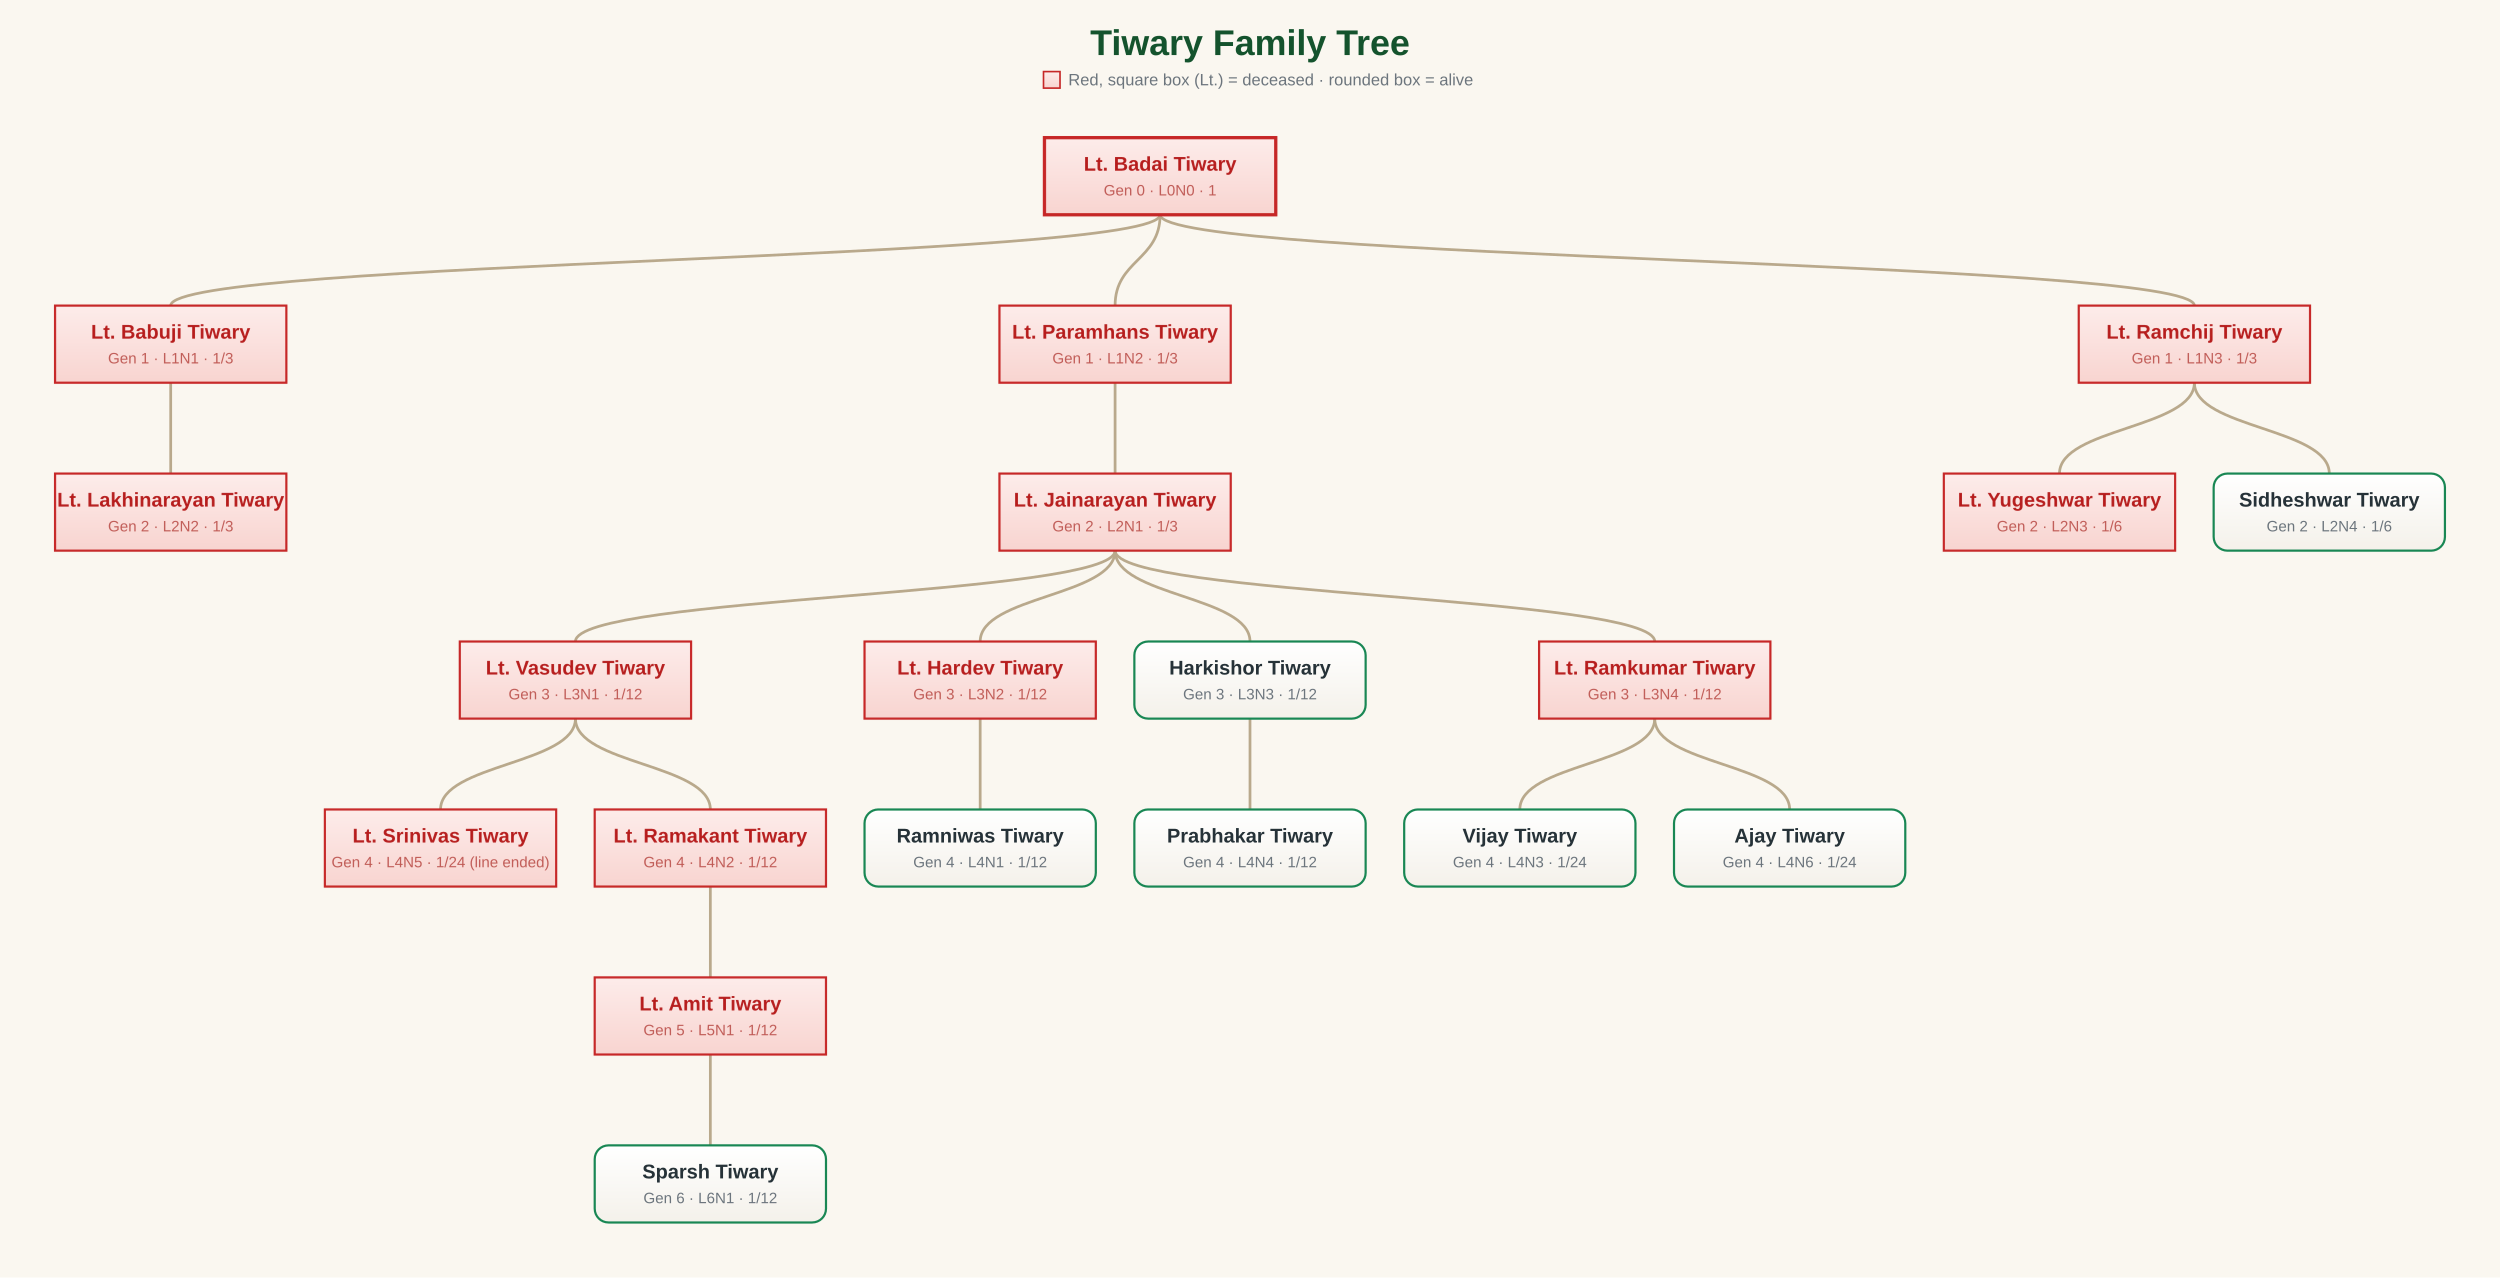
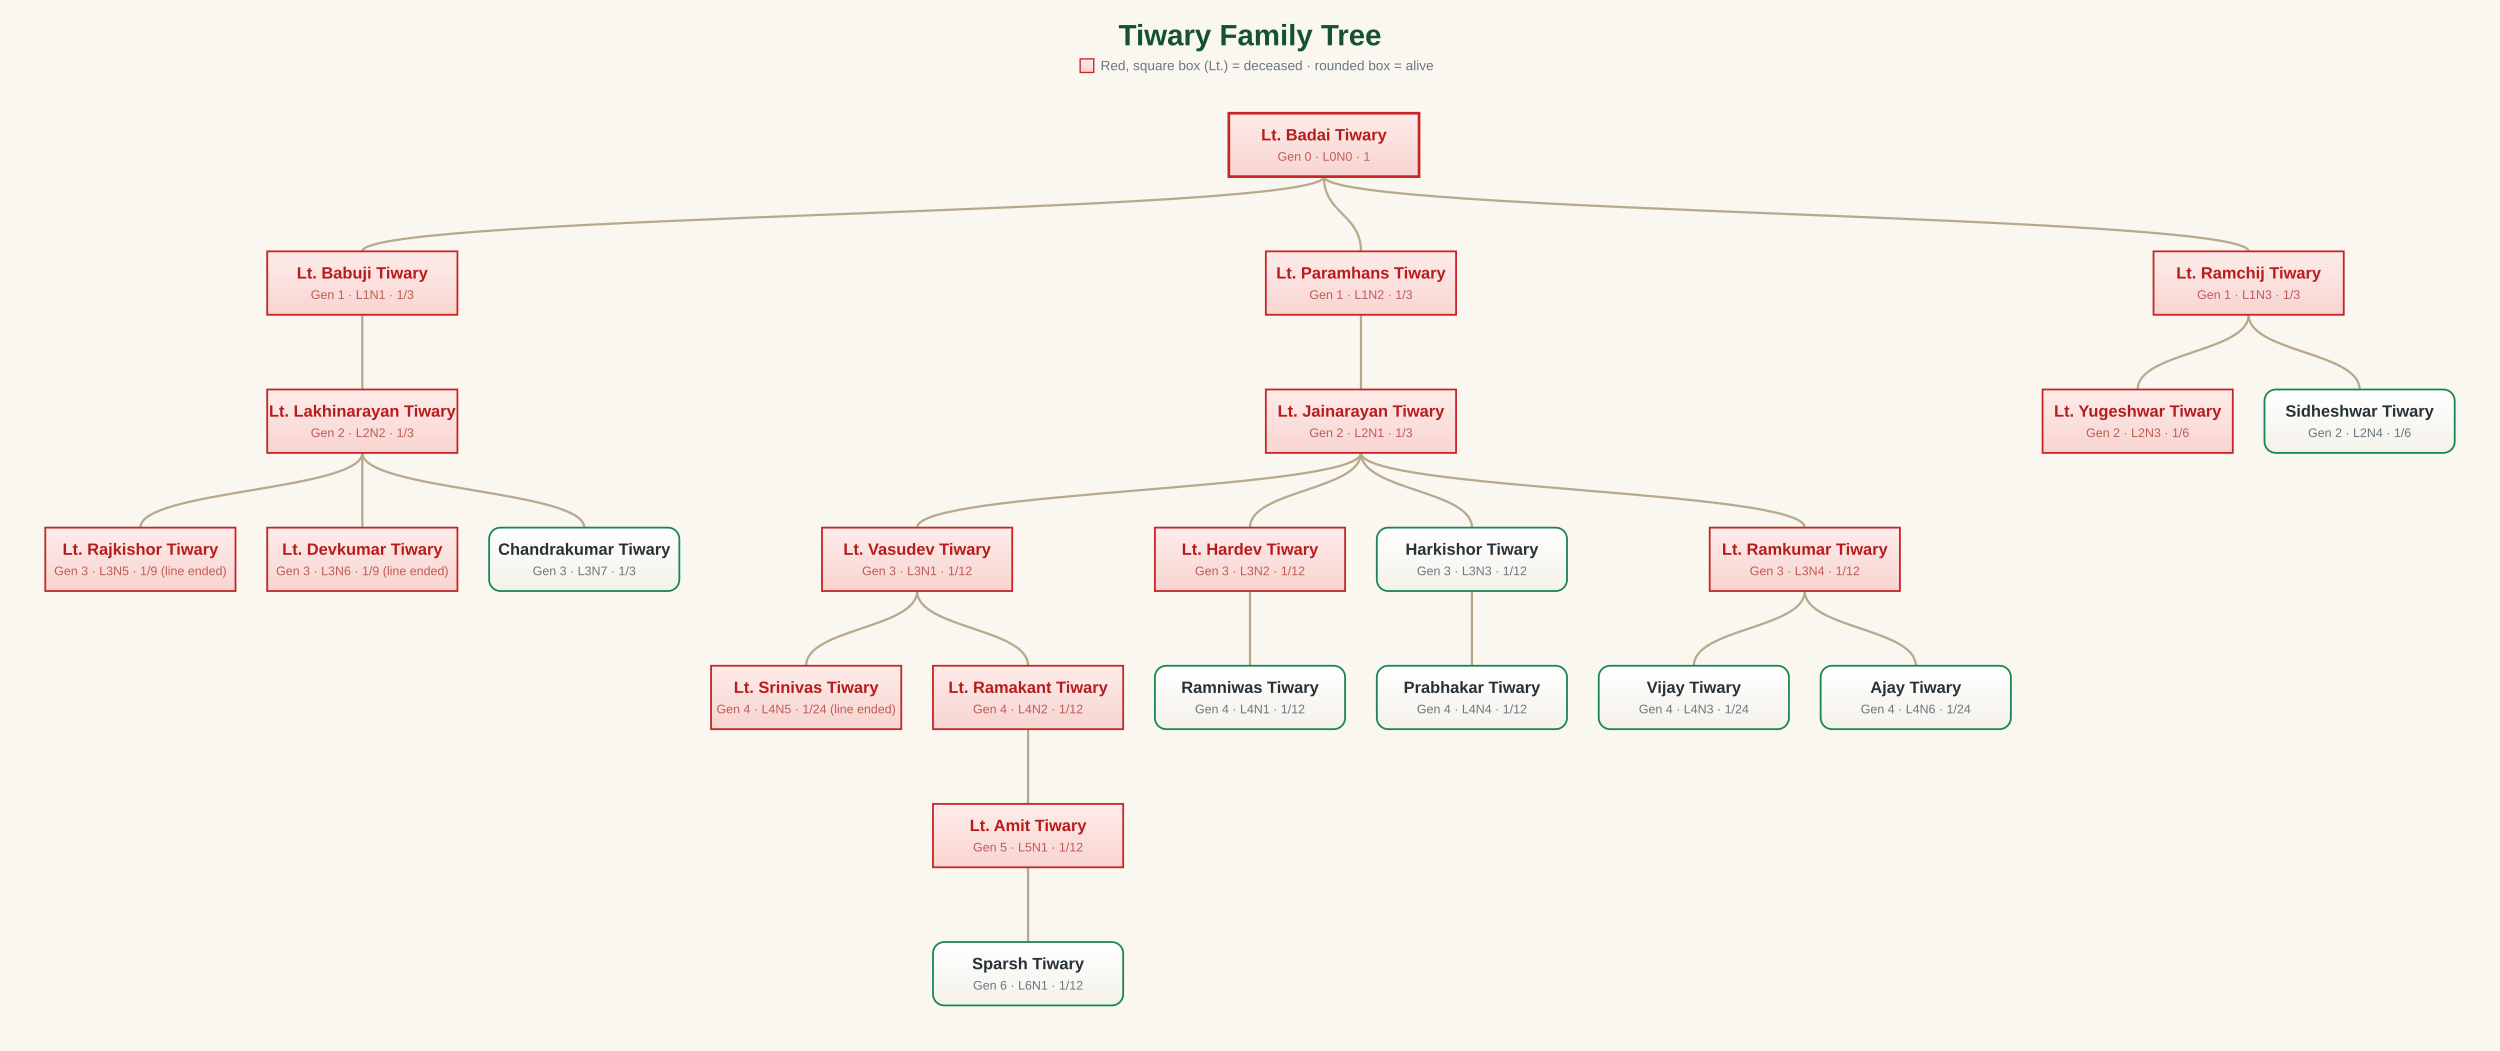
- <svg xmlns="http://www.w3.org/2000/svg" width="1816" height="928" viewBox="0 0 1816 928" font-family="'Segoe UI', Arial, sans-serif">
+ <svg xmlns="http://www.w3.org/2000/svg" width="2208" height="928" viewBox="0 0 2208 928" font-family="'Segoe UI', Arial, sans-serif">
  <defs>
    <linearGradient id="nodeFill" x1="0" y1="0" x2="0" y2="1">
      <stop offset="0%" stop-color="#ffffff" />
      <stop offset="100%" stop-color="#f4f1ea" />
    </linearGradient>
    <linearGradient id="rootFill" x1="0" y1="0" x2="0" y2="1">
      <stop offset="0%" stop-color="#198754" />
      <stop offset="100%" stop-color="#14532d" />
    </linearGradient>
    <linearGradient id="deceasedFill" x1="0" y1="0" x2="0" y2="1">
      <stop offset="0%" stop-color="#fdecea" />
      <stop offset="100%" stop-color="#f8d4d0" />
    </linearGradient>
    <filter id="deceasedBlur" x="-5%" y="-5%" width="110%" height="110%">
      <feGaussianBlur stdDeviation="0.45" />
    </filter>
  </defs>
-   <rect x="0" y="0" width="1816" height="928" fill="#faf7f0" />
-   <text x="908" y="40" text-anchor="middle" font-size="26" font-weight="700" fill="#14532d">Tiwary Family Tree</text>
-   <rect x="758" y="52" width="12" height="12" fill="url(#deceasedFill)" stroke="#c62828" stroke-width="1.2" />
-   <text x="776" y="62" font-size="12" fill="#6c757d">Red, square box (Lt.) = deceased · rounded box = alive</text>
-   <path d="M 842.7 156.0 C 842.7 189.0, 124.0 189.0, 124.0 222.0" fill="none" stroke="#b9a98c" stroke-width="2" />
-   <path d="M 124.0 278.0 C 124.0 311.0, 124.0 311.0, 124.0 344.0" fill="none" stroke="#b9a98c" stroke-width="2" />
-   <path d="M 842.7 156.0 C 842.7 189.0, 810.0 189.0, 810.0 222.0" fill="none" stroke="#b9a98c" stroke-width="2" />
-   <path d="M 810.0 278.0 C 810.0 311.0, 810.0 311.0, 810.0 344.0" fill="none" stroke="#b9a98c" stroke-width="2" />
-   <path d="M 810.0 400.0 C 810.0 433.0, 418.0 433.0, 418.0 466.0" fill="none" stroke="#b9a98c" stroke-width="2" />
-   <path d="M 418.0 522.0 C 418.0 555.0, 320.0 555.0, 320.0 588.0" fill="none" stroke="#b9a98c" stroke-width="2" />
-   <path d="M 418.0 522.0 C 418.0 555.0, 516.0 555.0, 516.0 588.0" fill="none" stroke="#b9a98c" stroke-width="2" />
-   <path d="M 516.0 644.0 C 516.0 677.0, 516.0 677.0, 516.0 710.0" fill="none" stroke="#b9a98c" stroke-width="2" />
-   <path d="M 516.0 766.0 C 516.0 799.0, 516.0 799.0, 516.0 832.0" fill="none" stroke="#b9a98c" stroke-width="2" />
-   <path d="M 810.0 400.0 C 810.0 433.0, 712.0 433.0, 712.0 466.0" fill="none" stroke="#b9a98c" stroke-width="2" />
-   <path d="M 712.0 522.0 C 712.0 555.0, 712.0 555.0, 712.0 588.0" fill="none" stroke="#b9a98c" stroke-width="2" />
-   <path d="M 810.0 400.0 C 810.0 433.0, 908.0 433.0, 908.0 466.0" fill="none" stroke="#b9a98c" stroke-width="2" />
-   <path d="M 908.0 522.0 C 908.0 555.0, 908.0 555.0, 908.0 588.0" fill="none" stroke="#b9a98c" stroke-width="2" />
-   <path d="M 810.0 400.0 C 810.0 433.0, 1202.0 433.0, 1202.0 466.0" fill="none" stroke="#b9a98c" stroke-width="2" />
-   <path d="M 1202.0 522.0 C 1202.0 555.0, 1104.0 555.0, 1104.0 588.0" fill="none" stroke="#b9a98c" stroke-width="2" />
-   <path d="M 1202.0 522.0 C 1202.0 555.0, 1300.0 555.0, 1300.0 588.0" fill="none" stroke="#b9a98c" stroke-width="2" />
-   <path d="M 842.7 156.0 C 842.7 189.0, 1594.0 189.0, 1594.0 222.0" fill="none" stroke="#b9a98c" stroke-width="2" />
-   <path d="M 1594.0 278.0 C 1594.0 311.0, 1496.0 311.0, 1496.0 344.0" fill="none" stroke="#b9a98c" stroke-width="2" />
-   <path d="M 1594.0 278.0 C 1594.0 311.0, 1692.0 311.0, 1692.0 344.0" fill="none" stroke="#b9a98c" stroke-width="2" />
+   <rect x="0" y="0" width="2208" height="928" fill="#faf7f0" />
+   <text x="1104" y="40" text-anchor="middle" font-size="26" font-weight="700" fill="#14532d">Tiwary Family Tree</text>
+   <rect x="954" y="52" width="12" height="12" fill="url(#deceasedFill)" stroke="#c62828" stroke-width="1.2" />
+   <text x="972" y="62" font-size="12" fill="#6c757d">Red, square box (Lt.) = deceased · rounded box = alive</text>
+   <path d="M 1169.3 156.0 C 1169.3 189.0, 320.0 189.0, 320.0 222.0" fill="none" stroke="#b9a98c" stroke-width="2" />
+   <path d="M 320.0 278.0 C 320.0 311.0, 320.0 311.0, 320.0 344.0" fill="none" stroke="#b9a98c" stroke-width="2" />
+   <path d="M 320.0 400.0 C 320.0 433.0, 124.0 433.0, 124.0 466.0" fill="none" stroke="#b9a98c" stroke-width="2" />
+   <path d="M 320.0 400.0 C 320.0 433.0, 320.0 433.0, 320.0 466.0" fill="none" stroke="#b9a98c" stroke-width="2" />
+   <path d="M 320.0 400.0 C 320.0 433.0, 516.0 433.0, 516.0 466.0" fill="none" stroke="#b9a98c" stroke-width="2" />
+   <path d="M 1169.3 156.0 C 1169.3 189.0, 1202.0 189.0, 1202.0 222.0" fill="none" stroke="#b9a98c" stroke-width="2" />
+   <path d="M 1202.0 278.0 C 1202.0 311.0, 1202.0 311.0, 1202.0 344.0" fill="none" stroke="#b9a98c" stroke-width="2" />
+   <path d="M 1202.0 400.0 C 1202.0 433.0, 810.0 433.0, 810.0 466.0" fill="none" stroke="#b9a98c" stroke-width="2" />
+   <path d="M 810.0 522.0 C 810.0 555.0, 712.0 555.0, 712.0 588.0" fill="none" stroke="#b9a98c" stroke-width="2" />
+   <path d="M 810.0 522.0 C 810.0 555.0, 908.0 555.0, 908.0 588.0" fill="none" stroke="#b9a98c" stroke-width="2" />
+   <path d="M 908.0 644.0 C 908.0 677.0, 908.0 677.0, 908.0 710.0" fill="none" stroke="#b9a98c" stroke-width="2" />
+   <path d="M 908.0 766.0 C 908.0 799.0, 908.0 799.0, 908.0 832.0" fill="none" stroke="#b9a98c" stroke-width="2" />
+   <path d="M 1202.0 400.0 C 1202.0 433.0, 1104.0 433.0, 1104.0 466.0" fill="none" stroke="#b9a98c" stroke-width="2" />
+   <path d="M 1104.0 522.0 C 1104.0 555.0, 1104.0 555.0, 1104.0 588.0" fill="none" stroke="#b9a98c" stroke-width="2" />
+   <path d="M 1202.0 400.0 C 1202.0 433.0, 1300.0 433.0, 1300.0 466.0" fill="none" stroke="#b9a98c" stroke-width="2" />
+   <path d="M 1300.0 522.0 C 1300.0 555.0, 1300.0 555.0, 1300.0 588.0" fill="none" stroke="#b9a98c" stroke-width="2" />
+   <path d="M 1202.0 400.0 C 1202.0 433.0, 1594.0 433.0, 1594.0 466.0" fill="none" stroke="#b9a98c" stroke-width="2" />
+   <path d="M 1594.0 522.0 C 1594.0 555.0, 1496.0 555.0, 1496.0 588.0" fill="none" stroke="#b9a98c" stroke-width="2" />
+   <path d="M 1594.0 522.0 C 1594.0 555.0, 1692.0 555.0, 1692.0 588.0" fill="none" stroke="#b9a98c" stroke-width="2" />
+   <path d="M 1169.3 156.0 C 1169.3 189.0, 1986.0 189.0, 1986.0 222.0" fill="none" stroke="#b9a98c" stroke-width="2" />
+   <path d="M 1986.0 278.0 C 1986.0 311.0, 1888.0 311.0, 1888.0 344.0" fill="none" stroke="#b9a98c" stroke-width="2" />
+   <path d="M 1986.0 278.0 C 1986.0 311.0, 2084.0 311.0, 2084.0 344.0" fill="none" stroke="#b9a98c" stroke-width="2" />
  <g class="tree-node tree-root tree-deceased" data-id="L0N0" data-level="0" filter="url(#deceasedBlur)">
-     <rect x="758.7" y="100.0" width="168" height="56" rx="0" fill="url(#deceasedFill)" stroke="#c62828" stroke-width="2.4" />
-     <text class="tree-node-label" x="842.7" y="124.0" text-anchor="middle" font-size="14.5" font-weight="600" fill="#b71c1c">Lt. Badai Tiwary</text>
-     <text class="tree-node-sub" x="842.7" y="142.0" text-anchor="middle" font-size="11" fill="#c05a55">Gen 0 · L0N0 · 1</text>
+     <rect x="1085.3" y="100.0" width="168" height="56" rx="0" fill="url(#deceasedFill)" stroke="#c62828" stroke-width="2.4" />
+     <text class="tree-node-label" x="1169.3" y="124.0" text-anchor="middle" font-size="14.5" font-weight="600" fill="#b71c1c">Lt. Badai Tiwary</text>
+     <text class="tree-node-sub" x="1169.3" y="142.0" text-anchor="middle" font-size="11" fill="#c05a55">Gen 0 · L0N0 · 1</text>
  </g>
  <g class="tree-node tree-deceased" data-id="L1N1" data-level="1" filter="url(#deceasedBlur)">
-     <rect x="40.0" y="222.0" width="168" height="56" rx="0" fill="url(#deceasedFill)" stroke="#c62828" stroke-width="1.6" />
-     <text class="tree-node-label" x="124.0" y="246.0" text-anchor="middle" font-size="14.5" font-weight="600" fill="#b71c1c">Lt. Babuji Tiwary</text>
-     <text class="tree-node-sub" x="124.0" y="264.0" text-anchor="middle" font-size="11" fill="#c05a55">Gen 1 · L1N1 · 1/3</text>
+     <rect x="236.0" y="222.0" width="168" height="56" rx="0" fill="url(#deceasedFill)" stroke="#c62828" stroke-width="1.6" />
+     <text class="tree-node-label" x="320.0" y="246.0" text-anchor="middle" font-size="14.5" font-weight="600" fill="#b71c1c">Lt. Babuji Tiwary</text>
+     <text class="tree-node-sub" x="320.0" y="264.0" text-anchor="middle" font-size="11" fill="#c05a55">Gen 1 · L1N1 · 1/3</text>
  </g>
  <g class="tree-node tree-deceased" data-id="L2N2" data-level="2" filter="url(#deceasedBlur)">
-     <rect x="40.0" y="344.0" width="168" height="56" rx="0" fill="url(#deceasedFill)" stroke="#c62828" stroke-width="1.6" />
-     <text class="tree-node-label" x="124.0" y="368.0" text-anchor="middle" font-size="14.5" font-weight="600" fill="#b71c1c">Lt. Lakhinarayan Tiwary</text>
-     <text class="tree-node-sub" x="124.0" y="386.0" text-anchor="middle" font-size="11" fill="#c05a55">Gen 2 · L2N2 · 1/3</text>
+     <rect x="236.0" y="344.0" width="168" height="56" rx="0" fill="url(#deceasedFill)" stroke="#c62828" stroke-width="1.6" />
+     <text class="tree-node-label" x="320.0" y="368.0" text-anchor="middle" font-size="14.5" font-weight="600" fill="#b71c1c">Lt. Lakhinarayan Tiwary</text>
+     <text class="tree-node-sub" x="320.0" y="386.0" text-anchor="middle" font-size="11" fill="#c05a55">Gen 2 · L2N2 · 1/3</text>
+   </g>
+   <g class="tree-node tree-deceased" data-id="L3N5" data-level="3" filter="url(#deceasedBlur)">
+     <rect x="40.0" y="466.0" width="168" height="56" rx="0" fill="url(#deceasedFill)" stroke="#c62828" stroke-width="1.6" />
+     <text class="tree-node-label" x="124.0" y="490.0" text-anchor="middle" font-size="14.5" font-weight="600" fill="#b71c1c">Lt. Rajkishor Tiwary</text>
+     <text class="tree-node-sub" x="124.0" y="508.0" text-anchor="middle" font-size="11" fill="#c05a55">Gen 3 · L3N5 · 1/9 (line ended)</text>
+   </g>
+   <g class="tree-node tree-deceased" data-id="L3N6" data-level="3" filter="url(#deceasedBlur)">
+     <rect x="236.0" y="466.0" width="168" height="56" rx="0" fill="url(#deceasedFill)" stroke="#c62828" stroke-width="1.6" />
+     <text class="tree-node-label" x="320.0" y="490.0" text-anchor="middle" font-size="14.5" font-weight="600" fill="#b71c1c">Lt. Devkumar Tiwary</text>
+     <text class="tree-node-sub" x="320.0" y="508.0" text-anchor="middle" font-size="11" fill="#c05a55">Gen 3 · L3N6 · 1/9 (line ended)</text>
+   </g>
+   <g class="tree-node" data-id="L3N7" data-level="3">
+     <rect x="432.0" y="466.0" width="168" height="56" rx="10" fill="url(#nodeFill)" stroke="#198754" stroke-width="1.6" />
+     <text class="tree-node-label" x="516.0" y="490.0" text-anchor="middle" font-size="14.5" font-weight="600" fill="#263238">Chandrakumar Tiwary</text>
+     <text class="tree-node-sub" x="516.0" y="508.0" text-anchor="middle" font-size="11" fill="#6c757d">Gen 3 · L3N7 · 1/3</text>
  </g>
  <g class="tree-node tree-deceased" data-id="L1N2" data-level="1" filter="url(#deceasedBlur)">
-     <rect x="726.0" y="222.0" width="168" height="56" rx="0" fill="url(#deceasedFill)" stroke="#c62828" stroke-width="1.6" />
-     <text class="tree-node-label" x="810.0" y="246.0" text-anchor="middle" font-size="14.5" font-weight="600" fill="#b71c1c">Lt. Paramhans Tiwary</text>
-     <text class="tree-node-sub" x="810.0" y="264.0" text-anchor="middle" font-size="11" fill="#c05a55">Gen 1 · L1N2 · 1/3</text>
+     <rect x="1118.0" y="222.0" width="168" height="56" rx="0" fill="url(#deceasedFill)" stroke="#c62828" stroke-width="1.6" />
+     <text class="tree-node-label" x="1202.0" y="246.0" text-anchor="middle" font-size="14.5" font-weight="600" fill="#b71c1c">Lt. Paramhans Tiwary</text>
+     <text class="tree-node-sub" x="1202.0" y="264.0" text-anchor="middle" font-size="11" fill="#c05a55">Gen 1 · L1N2 · 1/3</text>
  </g>
  <g class="tree-node tree-deceased" data-id="L2N1" data-level="2" filter="url(#deceasedBlur)">
-     <rect x="726.0" y="344.0" width="168" height="56" rx="0" fill="url(#deceasedFill)" stroke="#c62828" stroke-width="1.6" />
-     <text class="tree-node-label" x="810.0" y="368.0" text-anchor="middle" font-size="14.5" font-weight="600" fill="#b71c1c">Lt. Jainarayan Tiwary</text>
-     <text class="tree-node-sub" x="810.0" y="386.0" text-anchor="middle" font-size="11" fill="#c05a55">Gen 2 · L2N1 · 1/3</text>
+     <rect x="1118.0" y="344.0" width="168" height="56" rx="0" fill="url(#deceasedFill)" stroke="#c62828" stroke-width="1.6" />
+     <text class="tree-node-label" x="1202.0" y="368.0" text-anchor="middle" font-size="14.5" font-weight="600" fill="#b71c1c">Lt. Jainarayan Tiwary</text>
+     <text class="tree-node-sub" x="1202.0" y="386.0" text-anchor="middle" font-size="11" fill="#c05a55">Gen 2 · L2N1 · 1/3</text>
  </g>
  <g class="tree-node tree-deceased" data-id="L3N1" data-level="3" filter="url(#deceasedBlur)">
-     <rect x="334.0" y="466.0" width="168" height="56" rx="0" fill="url(#deceasedFill)" stroke="#c62828" stroke-width="1.6" />
-     <text class="tree-node-label" x="418.0" y="490.0" text-anchor="middle" font-size="14.5" font-weight="600" fill="#b71c1c">Lt. Vasudev Tiwary</text>
-     <text class="tree-node-sub" x="418.0" y="508.0" text-anchor="middle" font-size="11" fill="#c05a55">Gen 3 · L3N1 · 1/12</text>
+     <rect x="726.0" y="466.0" width="168" height="56" rx="0" fill="url(#deceasedFill)" stroke="#c62828" stroke-width="1.6" />
+     <text class="tree-node-label" x="810.0" y="490.0" text-anchor="middle" font-size="14.5" font-weight="600" fill="#b71c1c">Lt. Vasudev Tiwary</text>
+     <text class="tree-node-sub" x="810.0" y="508.0" text-anchor="middle" font-size="11" fill="#c05a55">Gen 3 · L3N1 · 1/12</text>
  </g>
  <g class="tree-node tree-deceased" data-id="L4N5" data-level="4" filter="url(#deceasedBlur)">
-     <rect x="236.0" y="588.0" width="168" height="56" rx="0" fill="url(#deceasedFill)" stroke="#c62828" stroke-width="1.6" />
-     <text class="tree-node-label" x="320.0" y="612.0" text-anchor="middle" font-size="14.5" font-weight="600" fill="#b71c1c">Lt. Srinivas Tiwary</text>
-     <text class="tree-node-sub" x="320.0" y="630.0" text-anchor="middle" font-size="11" fill="#c05a55">Gen 4 · L4N5 · 1/24 (line ended)</text>
+     <rect x="628.0" y="588.0" width="168" height="56" rx="0" fill="url(#deceasedFill)" stroke="#c62828" stroke-width="1.6" />
+     <text class="tree-node-label" x="712.0" y="612.0" text-anchor="middle" font-size="14.5" font-weight="600" fill="#b71c1c">Lt. Srinivas Tiwary</text>
+     <text class="tree-node-sub" x="712.0" y="630.0" text-anchor="middle" font-size="11" fill="#c05a55">Gen 4 · L4N5 · 1/24 (line ended)</text>
  </g>
  <g class="tree-node tree-deceased" data-id="L4N2" data-level="4" filter="url(#deceasedBlur)">
-     <rect x="432.0" y="588.0" width="168" height="56" rx="0" fill="url(#deceasedFill)" stroke="#c62828" stroke-width="1.6" />
-     <text class="tree-node-label" x="516.0" y="612.0" text-anchor="middle" font-size="14.5" font-weight="600" fill="#b71c1c">Lt. Ramakant Tiwary</text>
-     <text class="tree-node-sub" x="516.0" y="630.0" text-anchor="middle" font-size="11" fill="#c05a55">Gen 4 · L4N2 · 1/12</text>
+     <rect x="824.0" y="588.0" width="168" height="56" rx="0" fill="url(#deceasedFill)" stroke="#c62828" stroke-width="1.6" />
+     <text class="tree-node-label" x="908.0" y="612.0" text-anchor="middle" font-size="14.5" font-weight="600" fill="#b71c1c">Lt. Ramakant Tiwary</text>
+     <text class="tree-node-sub" x="908.0" y="630.0" text-anchor="middle" font-size="11" fill="#c05a55">Gen 4 · L4N2 · 1/12</text>
  </g>
  <g class="tree-node tree-deceased" data-id="L5N1" data-level="5" filter="url(#deceasedBlur)">
-     <rect x="432.0" y="710.0" width="168" height="56" rx="0" fill="url(#deceasedFill)" stroke="#c62828" stroke-width="1.6" />
-     <text class="tree-node-label" x="516.0" y="734.0" text-anchor="middle" font-size="14.5" font-weight="600" fill="#b71c1c">Lt. Amit Tiwary</text>
-     <text class="tree-node-sub" x="516.0" y="752.0" text-anchor="middle" font-size="11" fill="#c05a55">Gen 5 · L5N1 · 1/12</text>
+     <rect x="824.0" y="710.0" width="168" height="56" rx="0" fill="url(#deceasedFill)" stroke="#c62828" stroke-width="1.6" />
+     <text class="tree-node-label" x="908.0" y="734.0" text-anchor="middle" font-size="14.5" font-weight="600" fill="#b71c1c">Lt. Amit Tiwary</text>
+     <text class="tree-node-sub" x="908.0" y="752.0" text-anchor="middle" font-size="11" fill="#c05a55">Gen 5 · L5N1 · 1/12</text>
  </g>
  <g class="tree-node" data-id="L6N1" data-level="6">
-     <rect x="432.0" y="832.0" width="168" height="56" rx="10" fill="url(#nodeFill)" stroke="#198754" stroke-width="1.6" />
-     <text class="tree-node-label" x="516.0" y="856.0" text-anchor="middle" font-size="14.5" font-weight="600" fill="#263238">Sparsh Tiwary</text>
-     <text class="tree-node-sub" x="516.0" y="874.0" text-anchor="middle" font-size="11" fill="#6c757d">Gen 6 · L6N1 · 1/12</text>
+     <rect x="824.0" y="832.0" width="168" height="56" rx="10" fill="url(#nodeFill)" stroke="#198754" stroke-width="1.6" />
+     <text class="tree-node-label" x="908.0" y="856.0" text-anchor="middle" font-size="14.5" font-weight="600" fill="#263238">Sparsh Tiwary</text>
+     <text class="tree-node-sub" x="908.0" y="874.0" text-anchor="middle" font-size="11" fill="#6c757d">Gen 6 · L6N1 · 1/12</text>
  </g>
  <g class="tree-node tree-deceased" data-id="L3N2" data-level="3" filter="url(#deceasedBlur)">
-     <rect x="628.0" y="466.0" width="168" height="56" rx="0" fill="url(#deceasedFill)" stroke="#c62828" stroke-width="1.6" />
-     <text class="tree-node-label" x="712.0" y="490.0" text-anchor="middle" font-size="14.5" font-weight="600" fill="#b71c1c">Lt. Hardev Tiwary</text>
-     <text class="tree-node-sub" x="712.0" y="508.0" text-anchor="middle" font-size="11" fill="#c05a55">Gen 3 · L3N2 · 1/12</text>
+     <rect x="1020.0" y="466.0" width="168" height="56" rx="0" fill="url(#deceasedFill)" stroke="#c62828" stroke-width="1.6" />
+     <text class="tree-node-label" x="1104.0" y="490.0" text-anchor="middle" font-size="14.5" font-weight="600" fill="#b71c1c">Lt. Hardev Tiwary</text>
+     <text class="tree-node-sub" x="1104.0" y="508.0" text-anchor="middle" font-size="11" fill="#c05a55">Gen 3 · L3N2 · 1/12</text>
  </g>
  <g class="tree-node" data-id="L4N1" data-level="4">
-     <rect x="628.0" y="588.0" width="168" height="56" rx="10" fill="url(#nodeFill)" stroke="#198754" stroke-width="1.6" />
-     <text class="tree-node-label" x="712.0" y="612.0" text-anchor="middle" font-size="14.5" font-weight="600" fill="#263238">Ramniwas Tiwary</text>
-     <text class="tree-node-sub" x="712.0" y="630.0" text-anchor="middle" font-size="11" fill="#6c757d">Gen 4 · L4N1 · 1/12</text>
+     <rect x="1020.0" y="588.0" width="168" height="56" rx="10" fill="url(#nodeFill)" stroke="#198754" stroke-width="1.6" />
+     <text class="tree-node-label" x="1104.0" y="612.0" text-anchor="middle" font-size="14.5" font-weight="600" fill="#263238">Ramniwas Tiwary</text>
+     <text class="tree-node-sub" x="1104.0" y="630.0" text-anchor="middle" font-size="11" fill="#6c757d">Gen 4 · L4N1 · 1/12</text>
  </g>
  <g class="tree-node" data-id="L3N3" data-level="3">
-     <rect x="824.0" y="466.0" width="168" height="56" rx="10" fill="url(#nodeFill)" stroke="#198754" stroke-width="1.6" />
-     <text class="tree-node-label" x="908.0" y="490.0" text-anchor="middle" font-size="14.5" font-weight="600" fill="#263238">Harkishor Tiwary</text>
-     <text class="tree-node-sub" x="908.0" y="508.0" text-anchor="middle" font-size="11" fill="#6c757d">Gen 3 · L3N3 · 1/12</text>
+     <rect x="1216.0" y="466.0" width="168" height="56" rx="10" fill="url(#nodeFill)" stroke="#198754" stroke-width="1.6" />
+     <text class="tree-node-label" x="1300.0" y="490.0" text-anchor="middle" font-size="14.5" font-weight="600" fill="#263238">Harkishor Tiwary</text>
+     <text class="tree-node-sub" x="1300.0" y="508.0" text-anchor="middle" font-size="11" fill="#6c757d">Gen 3 · L3N3 · 1/12</text>
  </g>
  <g class="tree-node" data-id="L4N4" data-level="4">
-     <rect x="824.0" y="588.0" width="168" height="56" rx="10" fill="url(#nodeFill)" stroke="#198754" stroke-width="1.6" />
-     <text class="tree-node-label" x="908.0" y="612.0" text-anchor="middle" font-size="14.5" font-weight="600" fill="#263238">Prabhakar Tiwary</text>
-     <text class="tree-node-sub" x="908.0" y="630.0" text-anchor="middle" font-size="11" fill="#6c757d">Gen 4 · L4N4 · 1/12</text>
+     <rect x="1216.0" y="588.0" width="168" height="56" rx="10" fill="url(#nodeFill)" stroke="#198754" stroke-width="1.6" />
+     <text class="tree-node-label" x="1300.0" y="612.0" text-anchor="middle" font-size="14.5" font-weight="600" fill="#263238">Prabhakar Tiwary</text>
+     <text class="tree-node-sub" x="1300.0" y="630.0" text-anchor="middle" font-size="11" fill="#6c757d">Gen 4 · L4N4 · 1/12</text>
  </g>
  <g class="tree-node tree-deceased" data-id="L3N4" data-level="3" filter="url(#deceasedBlur)">
-     <rect x="1118.0" y="466.0" width="168" height="56" rx="0" fill="url(#deceasedFill)" stroke="#c62828" stroke-width="1.6" />
-     <text class="tree-node-label" x="1202.0" y="490.0" text-anchor="middle" font-size="14.5" font-weight="600" fill="#b71c1c">Lt. Ramkumar Tiwary</text>
-     <text class="tree-node-sub" x="1202.0" y="508.0" text-anchor="middle" font-size="11" fill="#c05a55">Gen 3 · L3N4 · 1/12</text>
+     <rect x="1510.0" y="466.0" width="168" height="56" rx="0" fill="url(#deceasedFill)" stroke="#c62828" stroke-width="1.6" />
+     <text class="tree-node-label" x="1594.0" y="490.0" text-anchor="middle" font-size="14.5" font-weight="600" fill="#b71c1c">Lt. Ramkumar Tiwary</text>
+     <text class="tree-node-sub" x="1594.0" y="508.0" text-anchor="middle" font-size="11" fill="#c05a55">Gen 3 · L3N4 · 1/12</text>
  </g>
  <g class="tree-node" data-id="L4N3" data-level="4">
-     <rect x="1020.0" y="588.0" width="168" height="56" rx="10" fill="url(#nodeFill)" stroke="#198754" stroke-width="1.6" />
-     <text class="tree-node-label" x="1104.0" y="612.0" text-anchor="middle" font-size="14.5" font-weight="600" fill="#263238">Vijay Tiwary</text>
-     <text class="tree-node-sub" x="1104.0" y="630.0" text-anchor="middle" font-size="11" fill="#6c757d">Gen 4 · L4N3 · 1/24</text>
+     <rect x="1412.0" y="588.0" width="168" height="56" rx="10" fill="url(#nodeFill)" stroke="#198754" stroke-width="1.6" />
+     <text class="tree-node-label" x="1496.0" y="612.0" text-anchor="middle" font-size="14.5" font-weight="600" fill="#263238">Vijay Tiwary</text>
+     <text class="tree-node-sub" x="1496.0" y="630.0" text-anchor="middle" font-size="11" fill="#6c757d">Gen 4 · L4N3 · 1/24</text>
  </g>
  <g class="tree-node" data-id="L4N6" data-level="4">
-     <rect x="1216.0" y="588.0" width="168" height="56" rx="10" fill="url(#nodeFill)" stroke="#198754" stroke-width="1.6" />
-     <text class="tree-node-label" x="1300.0" y="612.0" text-anchor="middle" font-size="14.5" font-weight="600" fill="#263238">Ajay Tiwary</text>
-     <text class="tree-node-sub" x="1300.0" y="630.0" text-anchor="middle" font-size="11" fill="#6c757d">Gen 4 · L4N6 · 1/24</text>
+     <rect x="1608.0" y="588.0" width="168" height="56" rx="10" fill="url(#nodeFill)" stroke="#198754" stroke-width="1.6" />
+     <text class="tree-node-label" x="1692.0" y="612.0" text-anchor="middle" font-size="14.5" font-weight="600" fill="#263238">Ajay Tiwary</text>
+     <text class="tree-node-sub" x="1692.0" y="630.0" text-anchor="middle" font-size="11" fill="#6c757d">Gen 4 · L4N6 · 1/24</text>
  </g>
  <g class="tree-node tree-deceased" data-id="L1N3" data-level="1" filter="url(#deceasedBlur)">
-     <rect x="1510.0" y="222.0" width="168" height="56" rx="0" fill="url(#deceasedFill)" stroke="#c62828" stroke-width="1.6" />
-     <text class="tree-node-label" x="1594.0" y="246.0" text-anchor="middle" font-size="14.5" font-weight="600" fill="#b71c1c">Lt. Ramchij Tiwary</text>
-     <text class="tree-node-sub" x="1594.0" y="264.0" text-anchor="middle" font-size="11" fill="#c05a55">Gen 1 · L1N3 · 1/3</text>
+     <rect x="1902.0" y="222.0" width="168" height="56" rx="0" fill="url(#deceasedFill)" stroke="#c62828" stroke-width="1.6" />
+     <text class="tree-node-label" x="1986.0" y="246.0" text-anchor="middle" font-size="14.5" font-weight="600" fill="#b71c1c">Lt. Ramchij Tiwary</text>
+     <text class="tree-node-sub" x="1986.0" y="264.0" text-anchor="middle" font-size="11" fill="#c05a55">Gen 1 · L1N3 · 1/3</text>
  </g>
  <g class="tree-node tree-deceased" data-id="L2N3" data-level="2" filter="url(#deceasedBlur)">
-     <rect x="1412.0" y="344.0" width="168" height="56" rx="0" fill="url(#deceasedFill)" stroke="#c62828" stroke-width="1.6" />
-     <text class="tree-node-label" x="1496.0" y="368.0" text-anchor="middle" font-size="14.5" font-weight="600" fill="#b71c1c">Lt. Yugeshwar Tiwary</text>
-     <text class="tree-node-sub" x="1496.0" y="386.0" text-anchor="middle" font-size="11" fill="#c05a55">Gen 2 · L2N3 · 1/6</text>
+     <rect x="1804.0" y="344.0" width="168" height="56" rx="0" fill="url(#deceasedFill)" stroke="#c62828" stroke-width="1.6" />
+     <text class="tree-node-label" x="1888.0" y="368.0" text-anchor="middle" font-size="14.5" font-weight="600" fill="#b71c1c">Lt. Yugeshwar Tiwary</text>
+     <text class="tree-node-sub" x="1888.0" y="386.0" text-anchor="middle" font-size="11" fill="#c05a55">Gen 2 · L2N3 · 1/6</text>
  </g>
  <g class="tree-node" data-id="L2N4" data-level="2">
-     <rect x="1608.0" y="344.0" width="168" height="56" rx="10" fill="url(#nodeFill)" stroke="#198754" stroke-width="1.6" />
-     <text class="tree-node-label" x="1692.0" y="368.0" text-anchor="middle" font-size="14.5" font-weight="600" fill="#263238">Sidheshwar Tiwary</text>
-     <text class="tree-node-sub" x="1692.0" y="386.0" text-anchor="middle" font-size="11" fill="#6c757d">Gen 2 · L2N4 · 1/6</text>
+     <rect x="2000.0" y="344.0" width="168" height="56" rx="10" fill="url(#nodeFill)" stroke="#198754" stroke-width="1.6" />
+     <text class="tree-node-label" x="2084.0" y="368.0" text-anchor="middle" font-size="14.5" font-weight="600" fill="#263238">Sidheshwar Tiwary</text>
+     <text class="tree-node-sub" x="2084.0" y="386.0" text-anchor="middle" font-size="11" fill="#6c757d">Gen 2 · L2N4 · 1/6</text>
  </g>
</svg>
